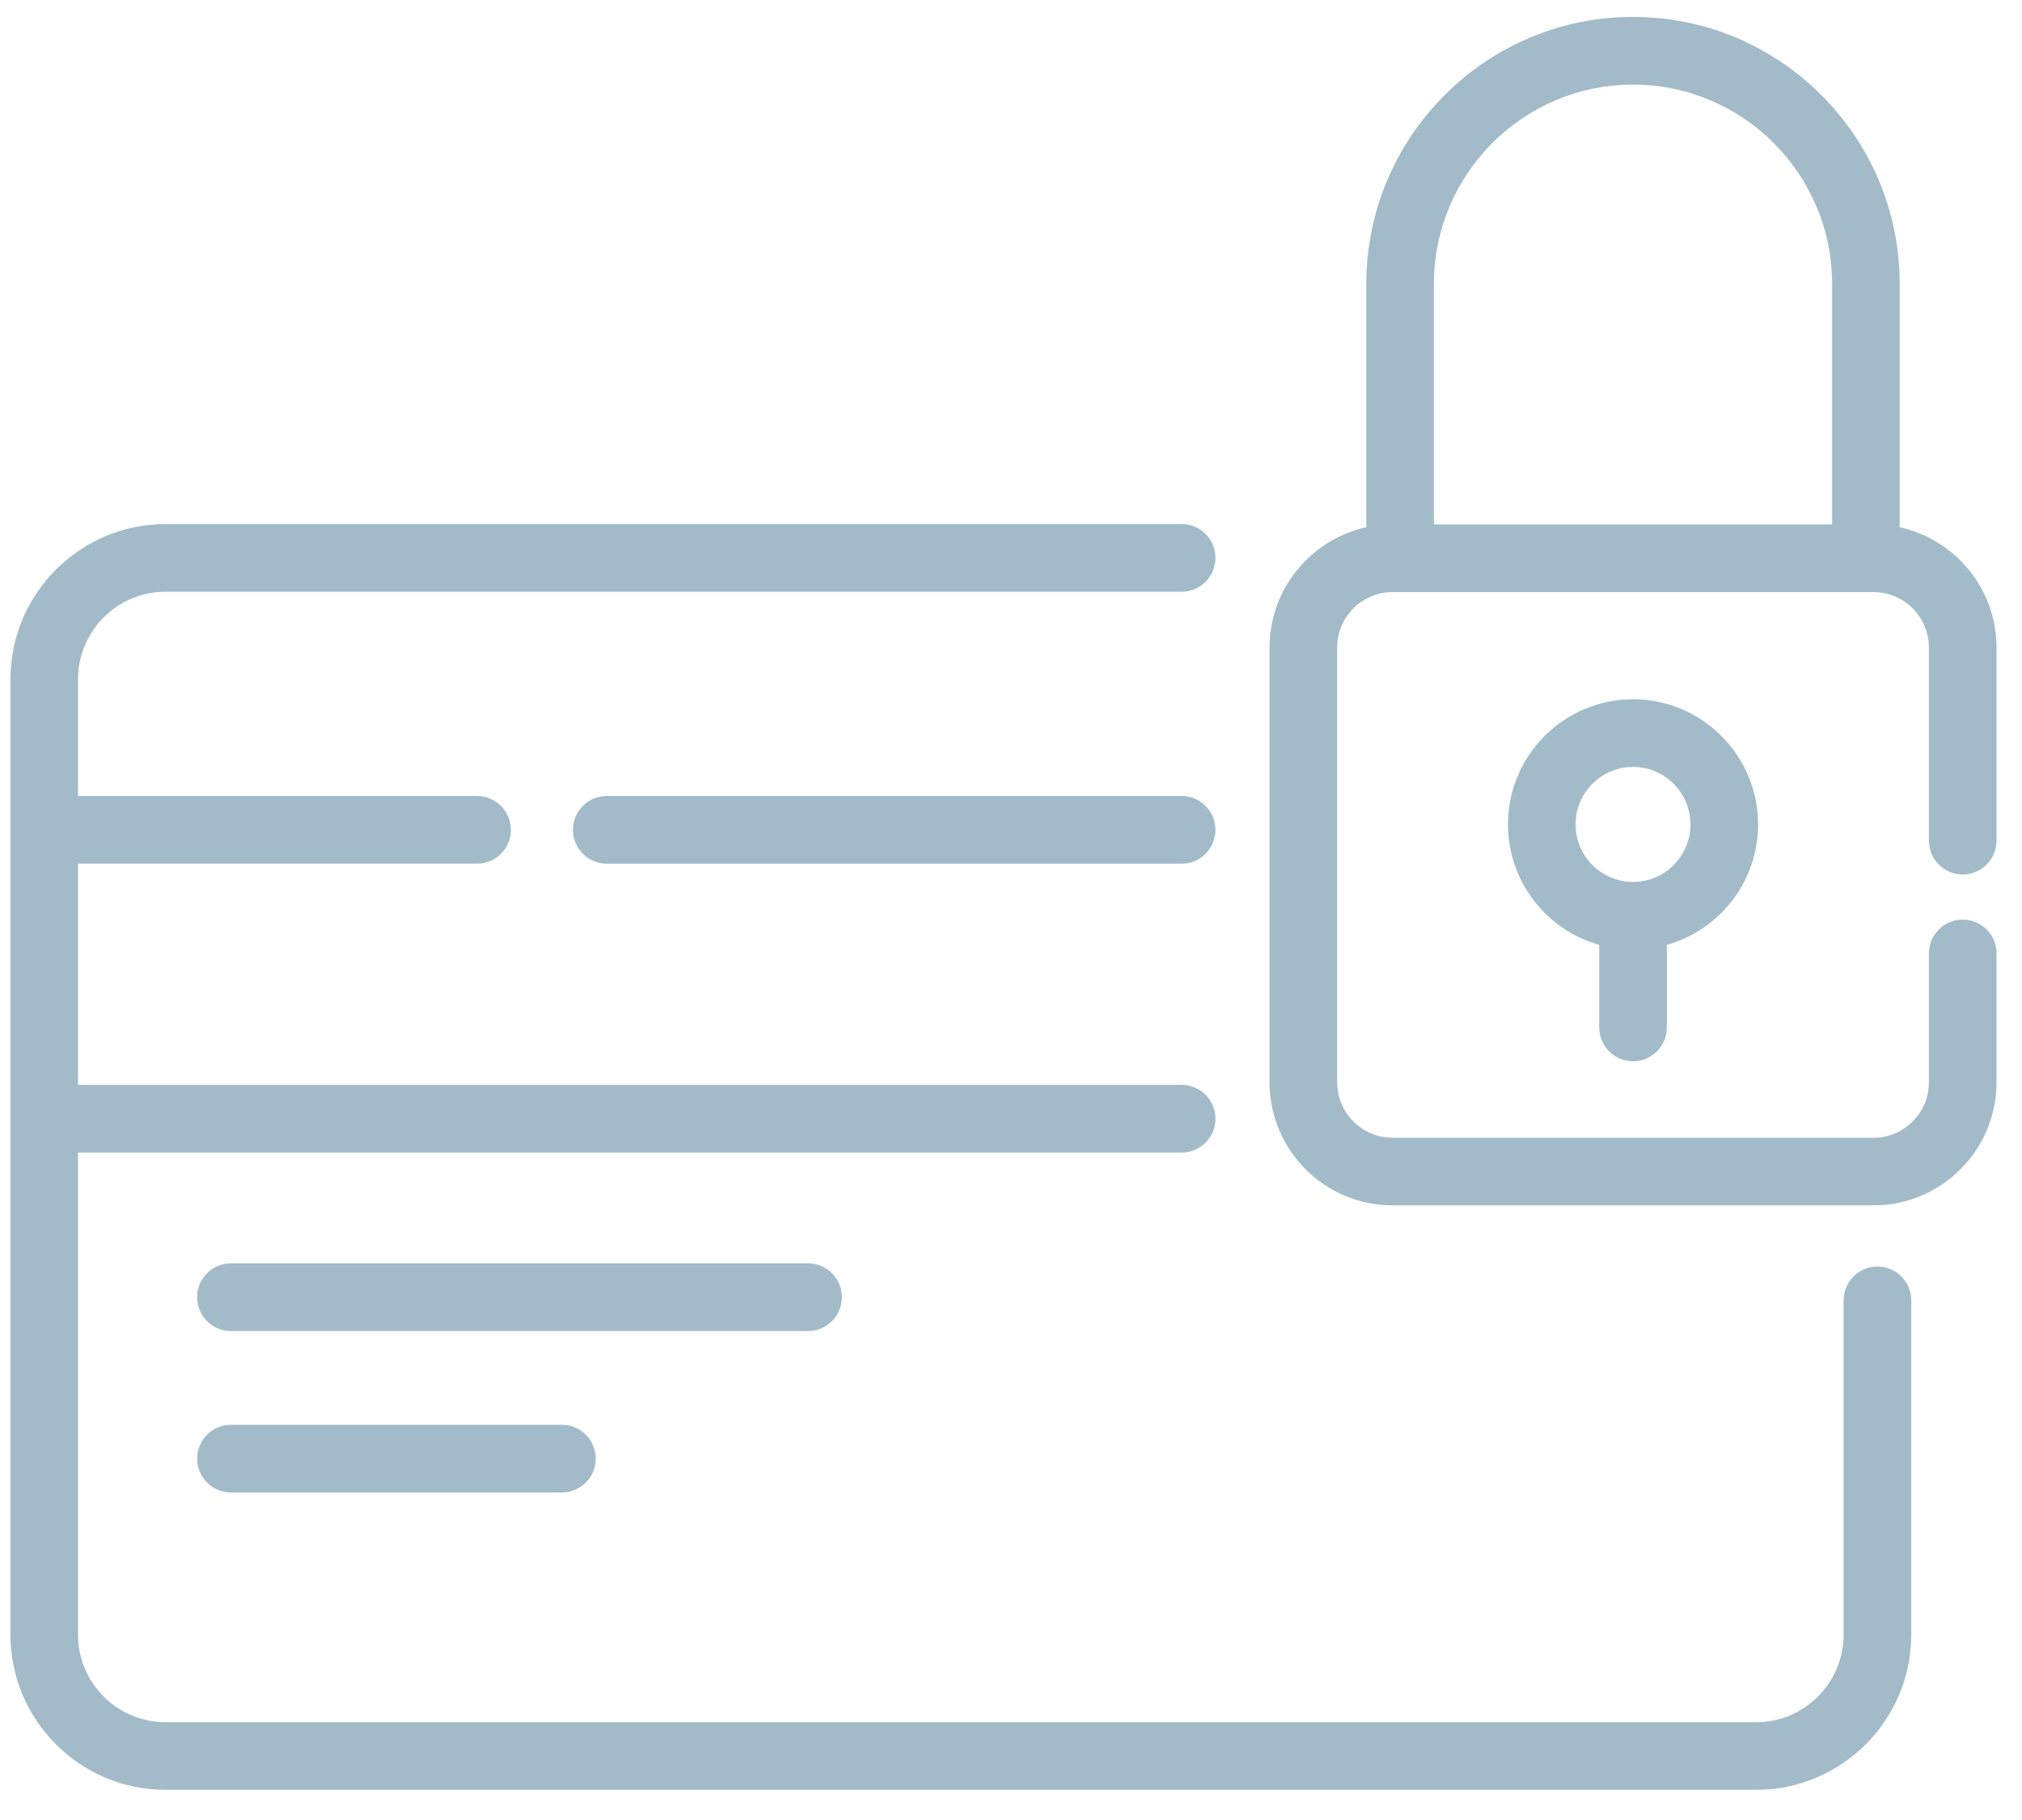
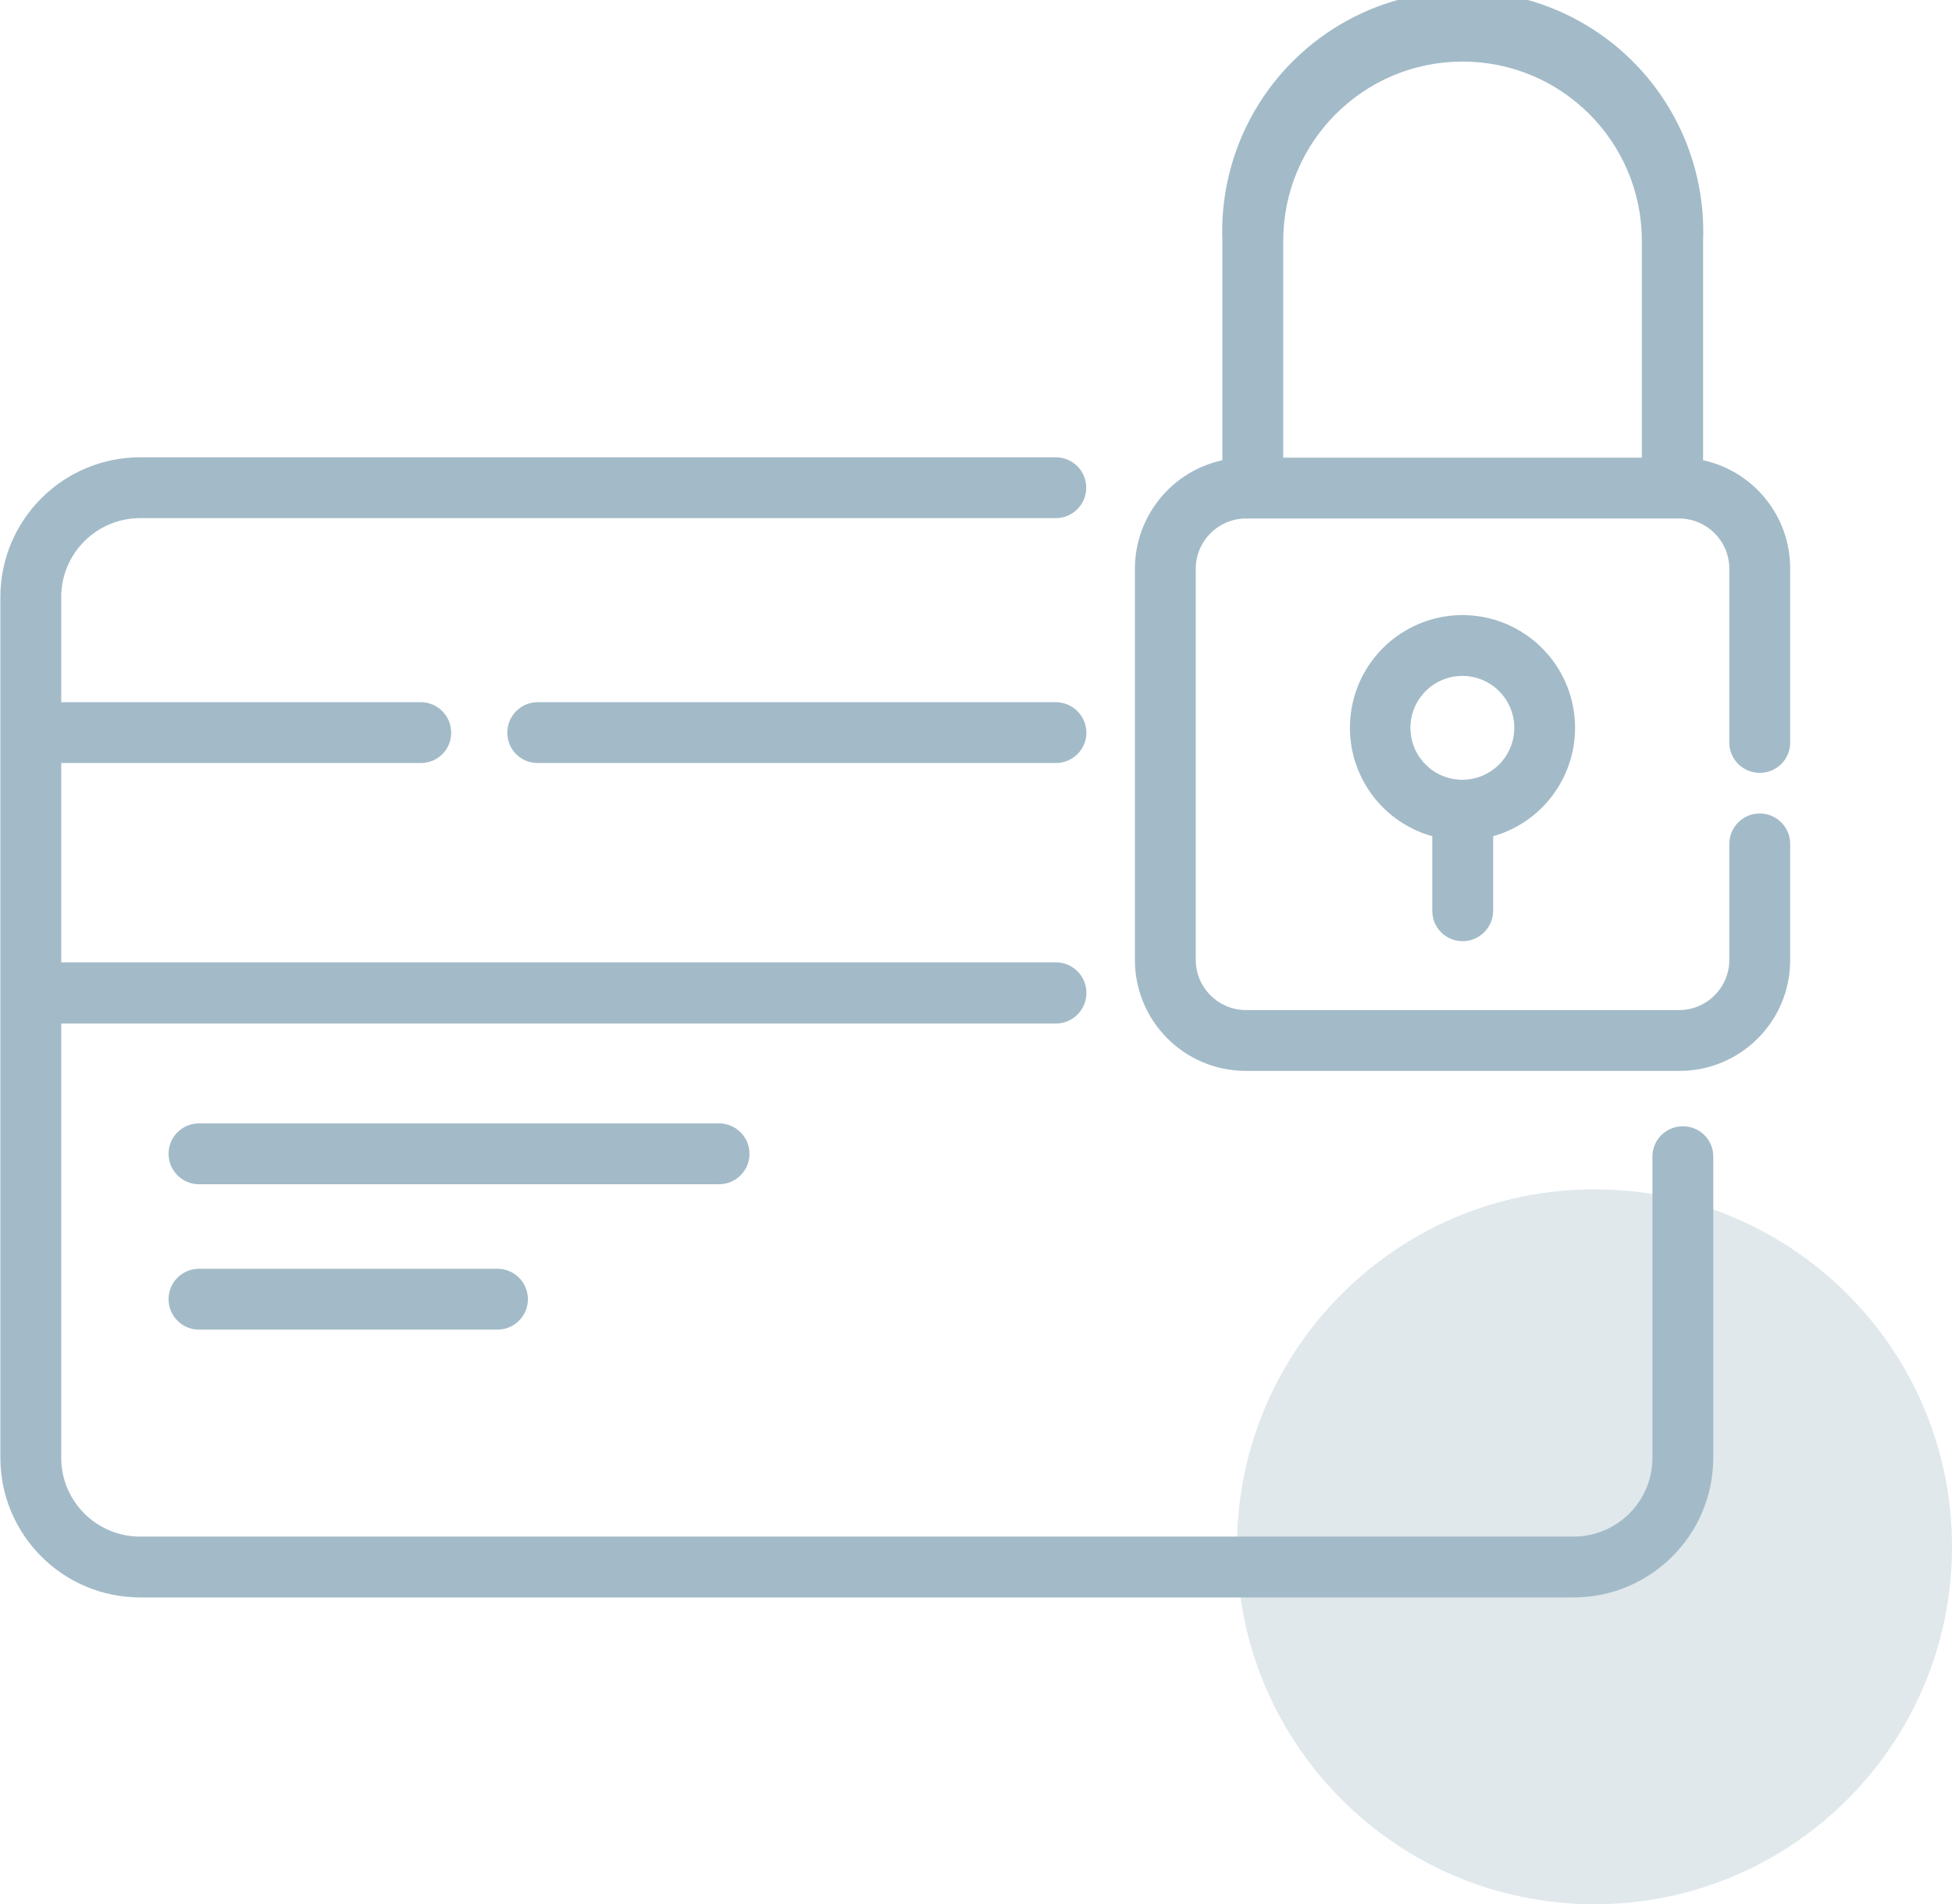
- <svg xmlns="http://www.w3.org/2000/svg" width="50px" height="45px">
-   <path fill-rule="evenodd" fill="rgb(163, 187, 200)" d="M40.382,26.240 C39.920,26.240 39.546,25.866 39.546,25.404 L39.546,23.363 C38.246,22.997 37.289,21.801 37.289,20.384 C37.289,18.677 38.677,17.289 40.382,17.289 C42.086,17.289 43.474,18.677 43.474,20.384 C43.474,21.801 42.517,22.997 41.217,23.363 L41.217,25.404 C41.217,25.866 40.843,26.240 40.382,26.240 ZM41.802,20.384 C41.802,19.601 41.165,18.962 40.382,18.962 C39.598,18.962 38.961,19.600 38.961,20.384 C38.961,21.169 39.598,21.806 40.382,21.806 C41.165,21.806 41.802,21.169 41.802,20.384 ZM48.534,22.737 C48.996,22.737 49.370,23.111 49.370,23.573 L49.370,26.759 C49.370,28.438 48.005,29.803 46.328,29.803 L34.434,29.803 C32.757,29.803 31.393,28.438 31.393,26.759 L31.393,16.012 C31.393,14.556 32.420,13.335 33.786,13.037 L33.786,7.021 C33.786,3.380 36.745,0.418 40.381,0.418 C44.018,0.418 46.976,3.380 46.976,7.021 L46.976,13.037 C48.343,13.335 49.370,14.555 49.370,16.011 L49.370,20.784 C49.370,21.246 48.996,21.621 48.534,21.621 C48.073,21.621 47.698,21.246 47.698,20.784 L47.698,16.011 C47.698,15.256 47.084,14.640 46.328,14.640 L34.434,14.640 C33.679,14.640 33.065,15.256 33.065,16.011 L33.065,26.759 C33.065,27.515 33.679,28.130 34.434,28.130 L46.328,28.130 C47.084,28.130 47.698,27.515 47.698,26.759 L47.698,23.573 C47.698,23.111 48.073,22.737 48.534,22.737 ZM35.458,12.967 L45.304,12.967 L45.304,7.021 C45.304,4.302 43.096,2.092 40.381,2.092 C37.666,2.092 35.458,4.302 35.458,7.021 L35.458,12.967 ZM5.711,35.228 L13.896,35.228 C14.357,35.228 14.731,35.603 14.731,36.064 C14.731,36.527 14.357,36.901 13.895,36.901 L5.711,36.901 C5.249,36.901 4.875,36.527 4.875,36.064 C4.875,35.603 5.249,35.228 5.711,35.228 ZM5.711,31.236 L19.982,31.236 C20.443,31.236 20.818,31.611 20.818,32.073 C20.818,32.535 20.443,32.910 19.982,32.910 L5.711,32.910 C5.249,32.910 4.875,32.535 4.875,32.073 C4.875,31.611 5.249,31.236 5.711,31.236 ZM29.220,21.355 L15.004,21.355 C14.543,21.355 14.168,20.980 14.168,20.518 C14.168,20.056 14.543,19.681 15.004,19.681 L29.220,19.681 C29.682,19.681 30.056,20.056 30.056,20.518 C30.056,20.980 29.682,21.355 29.220,21.355 ZM29.220,28.497 L1.929,28.497 L1.929,40.417 C1.929,41.610 2.900,42.582 4.092,42.582 L43.427,42.582 C44.619,42.582 45.589,41.610 45.589,40.417 L45.589,32.151 C45.589,31.690 45.964,31.315 46.425,31.315 C46.887,31.315 47.261,31.690 47.261,32.151 L47.261,40.417 C47.261,42.533 45.541,44.254 43.427,44.254 L4.092,44.254 C1.978,44.254 0.258,42.532 0.258,40.417 L0.258,16.797 C0.258,14.680 1.978,12.959 4.092,12.958 L29.220,12.958 C29.682,12.958 30.056,13.333 30.056,13.794 C30.056,14.256 29.682,14.631 29.220,14.631 L4.092,14.631 C2.900,14.631 1.929,15.603 1.929,16.797 L1.929,19.681 L11.798,19.681 C12.259,19.681 12.634,20.056 12.634,20.518 C12.634,20.980 12.259,21.354 11.798,21.354 L1.929,21.354 L1.929,26.824 L29.220,26.824 C29.682,26.824 30.056,27.199 30.056,27.661 C30.056,28.123 29.682,28.497 29.220,28.497 Z" />
+ <svg xmlns="http://www.w3.org/2000/svg" id="Группа_3" data-name="Группа 3" width="53.56" height="52.25" viewBox="0 0 53.56 52.25">
+   <defs>
+     <style>
+       .cls-1, .cls-2 {
+         fill: #a3bbc8;
+       }
+ 
+       .cls-1 {
+         fill-rule: evenodd;
+       }
+ 
+       .cls-2 {
+         opacity: 0.34;
+       }
+     </style>
+   </defs>
+   <path id="credit-card" class="cls-1" d="M1444.43,1042.32a0.83,0.83,0,0,0-.84.83v8.27a2.164,2.164,0,0,1-2.16,2.16h-39.34a2.164,2.164,0,0,1-2.16-2.16V1039.5h27.29a0.84,0.84,0,1,0,0-1.68h-27.29v-5.47h9.87a0.828,0.828,0,0,0,.83-0.83,0.837,0.837,0,0,0-.83-0.84h-9.87v-2.88a2.166,2.166,0,0,1,2.16-2.17h25.13a0.835,0.835,0,1,0,0-1.67h-25.13a3.839,3.839,0,0,0-3.83,3.84v23.62a3.837,3.837,0,0,0,3.83,3.83h39.34a3.837,3.837,0,0,0,3.83-3.83v-8.27A0.828,0.828,0,0,0,1444.43,1042.32Zm-17.21-11.64H1413a0.837,0.837,0,0,0-.83.84,0.828,0.828,0,0,0,.83.83h14.22a0.837,0.837,0,0,0,.84-0.83A0.845,0.845,0,0,0,1427.22,1030.68Zm-9.24,11.56h-14.27a0.835,0.835,0,0,0,0,1.67h14.27A0.835,0.835,0,1,0,1417.98,1042.24Zm-6.08,3.99h-8.19a0.835,0.835,0,0,0,0,1.67h8.19A0.835,0.835,0,0,0,1411.9,1046.23Zm34.63-13.61a0.832,0.832,0,0,0,.84-0.84v-4.77a3.038,3.038,0,0,0-2.39-2.97v-6.02a6.6,6.6,0,1,0-13.19,0v6.02a3.053,3.053,0,0,0-2.4,2.97v10.75a3.045,3.045,0,0,0,3.04,3.04h11.9a3.039,3.039,0,0,0,3.04-3.04v-3.19a0.835,0.835,0,0,0-1.67,0v3.19a1.379,1.379,0,0,1-1.37,1.37h-11.9a1.379,1.379,0,0,1-1.37-1.37v-10.75a1.379,1.379,0,0,1,1.37-1.37h11.9a1.379,1.379,0,0,1,1.37,1.37v4.77A0.83,0.83,0,0,0,1446.53,1032.62Zm-3.23-8.65h-9.84v-5.95a4.92,4.92,0,1,1,9.84,0v5.95h0Zm-4.92,4.32a3.092,3.092,0,0,0-.83,6.07v2.04a0.83,0.83,0,0,0,.83.84,0.839,0.839,0,0,0,.84-0.84v-2.04A3.094,3.094,0,0,0,1438.38,1028.29Zm0,4.52a1.425,1.425,0,1,1,1.42-1.43A1.428,1.428,0,0,1,1438.38,1032.81Z" transform="translate(-1398.25 -1011.41)" />
+   <circle class="cls-2" cx="43.75" cy="42.45" r="9.81" />
</svg>
